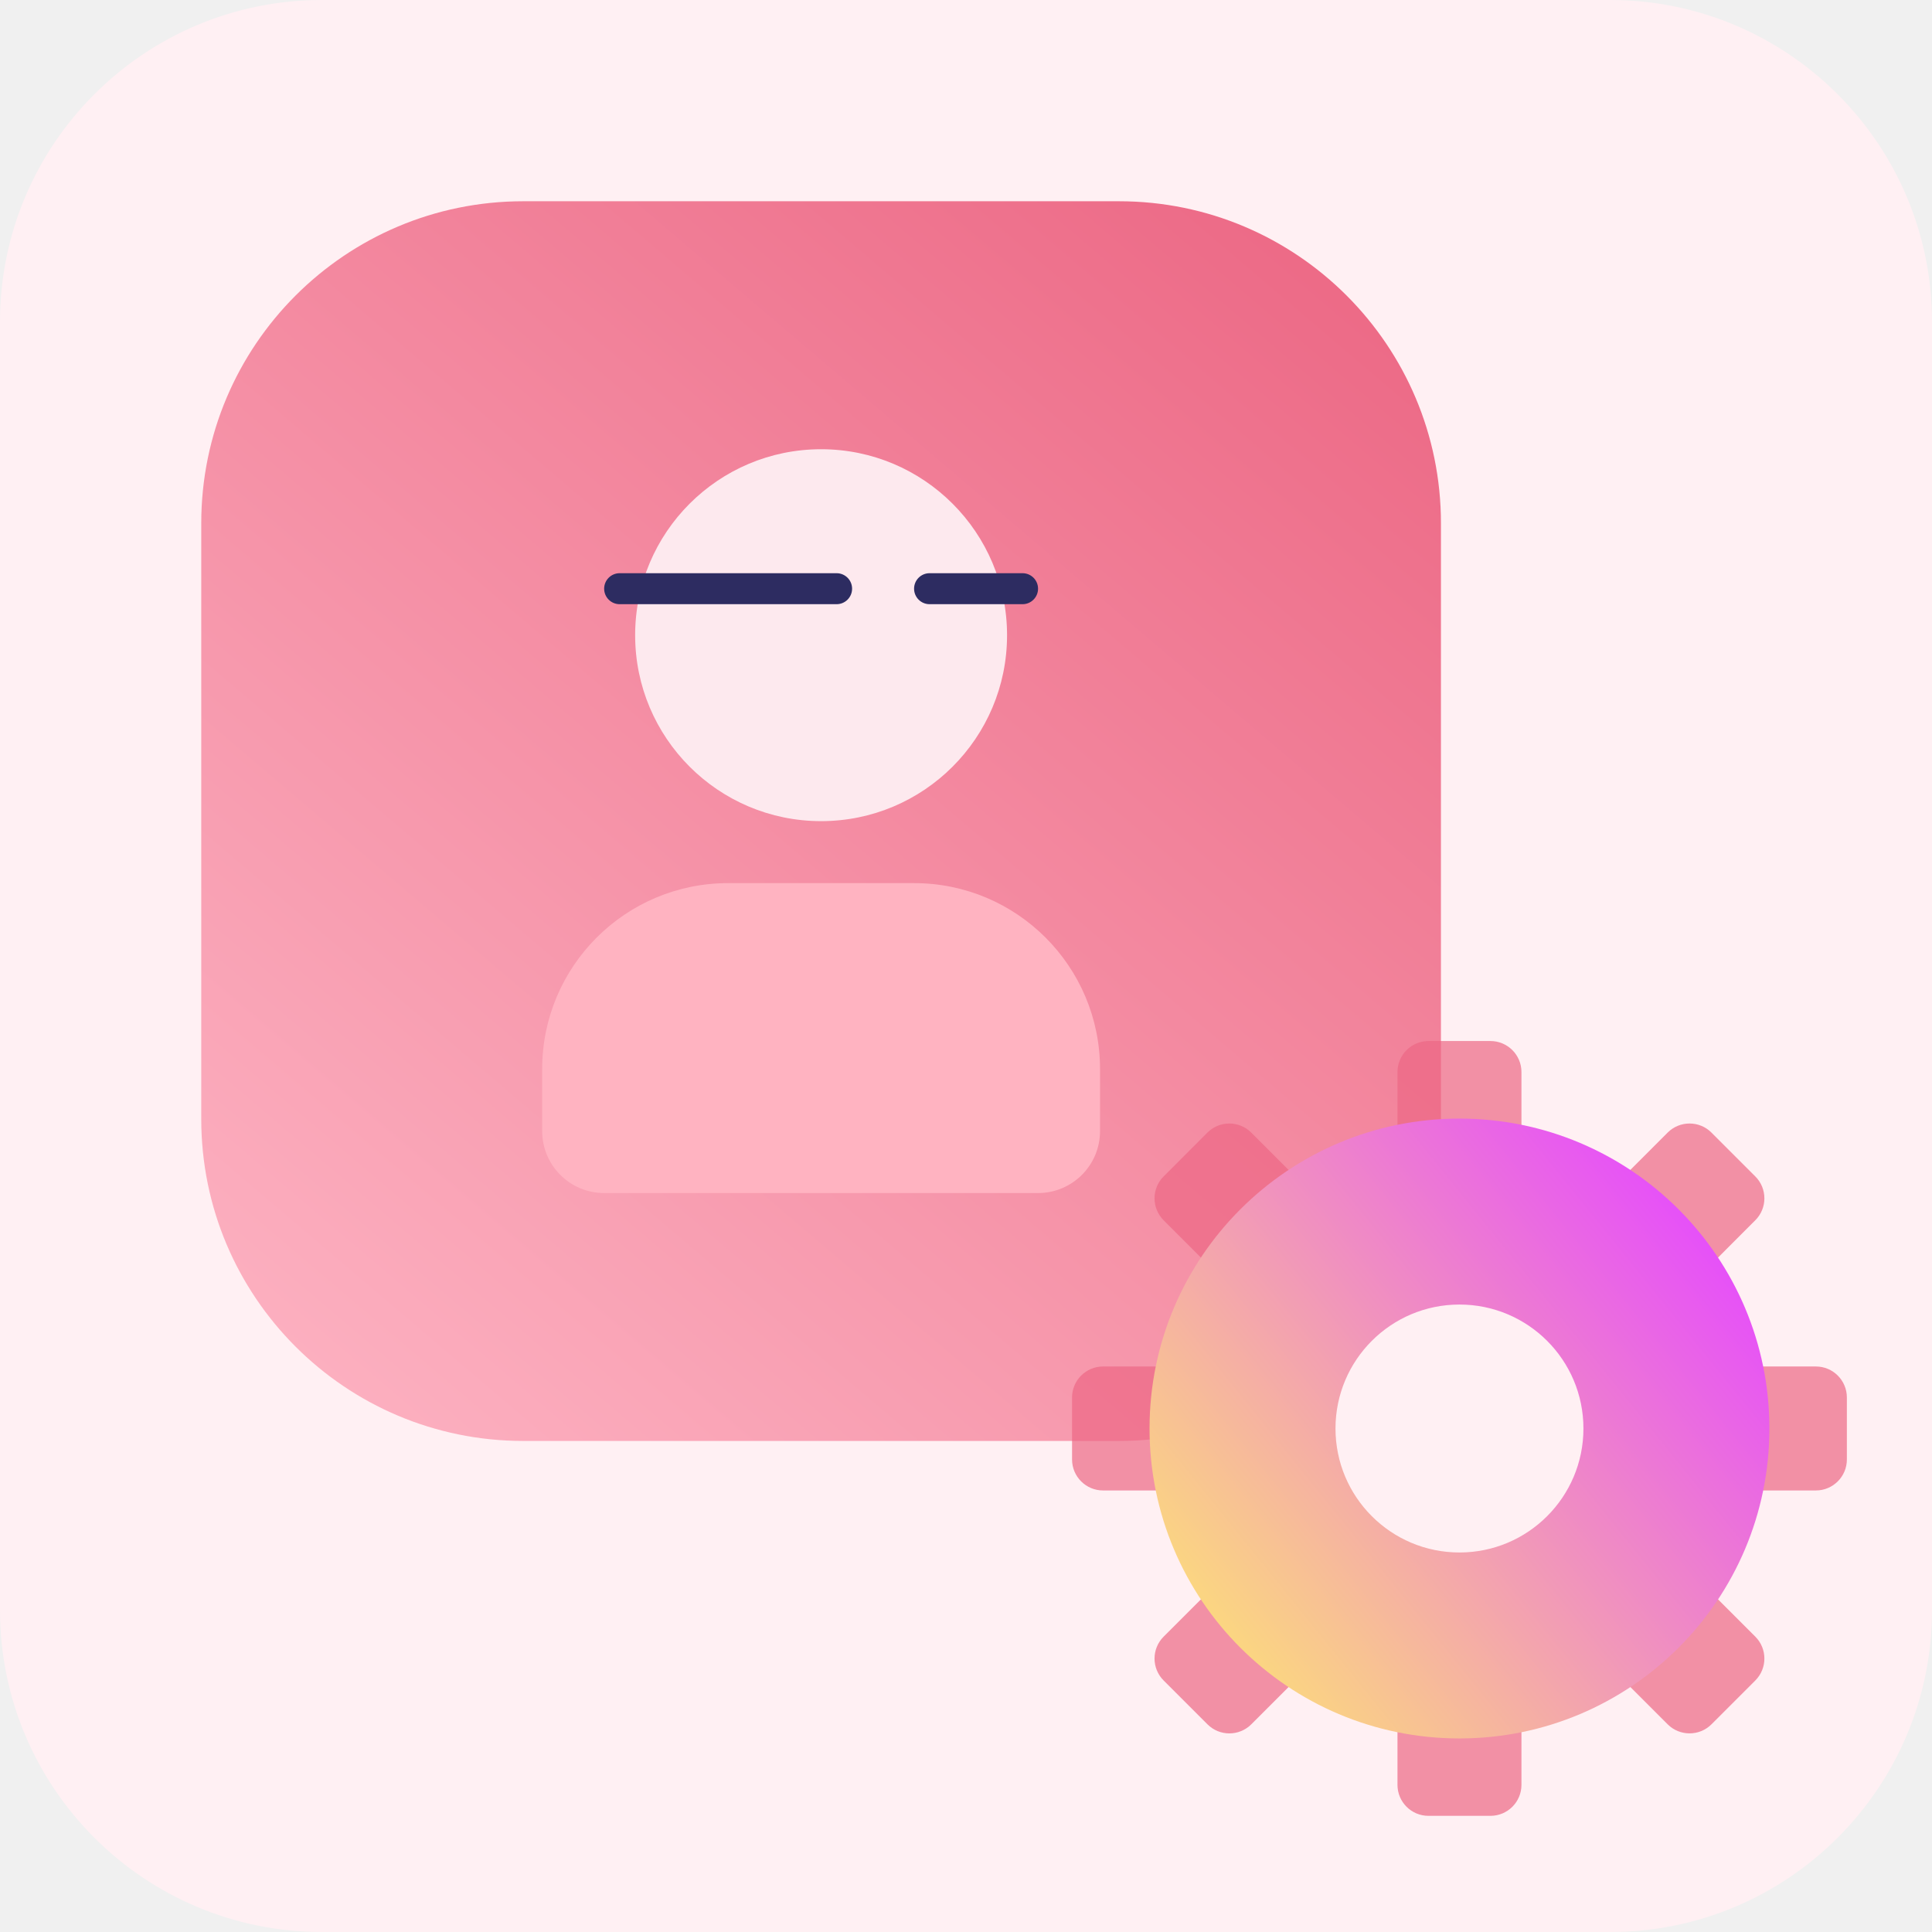
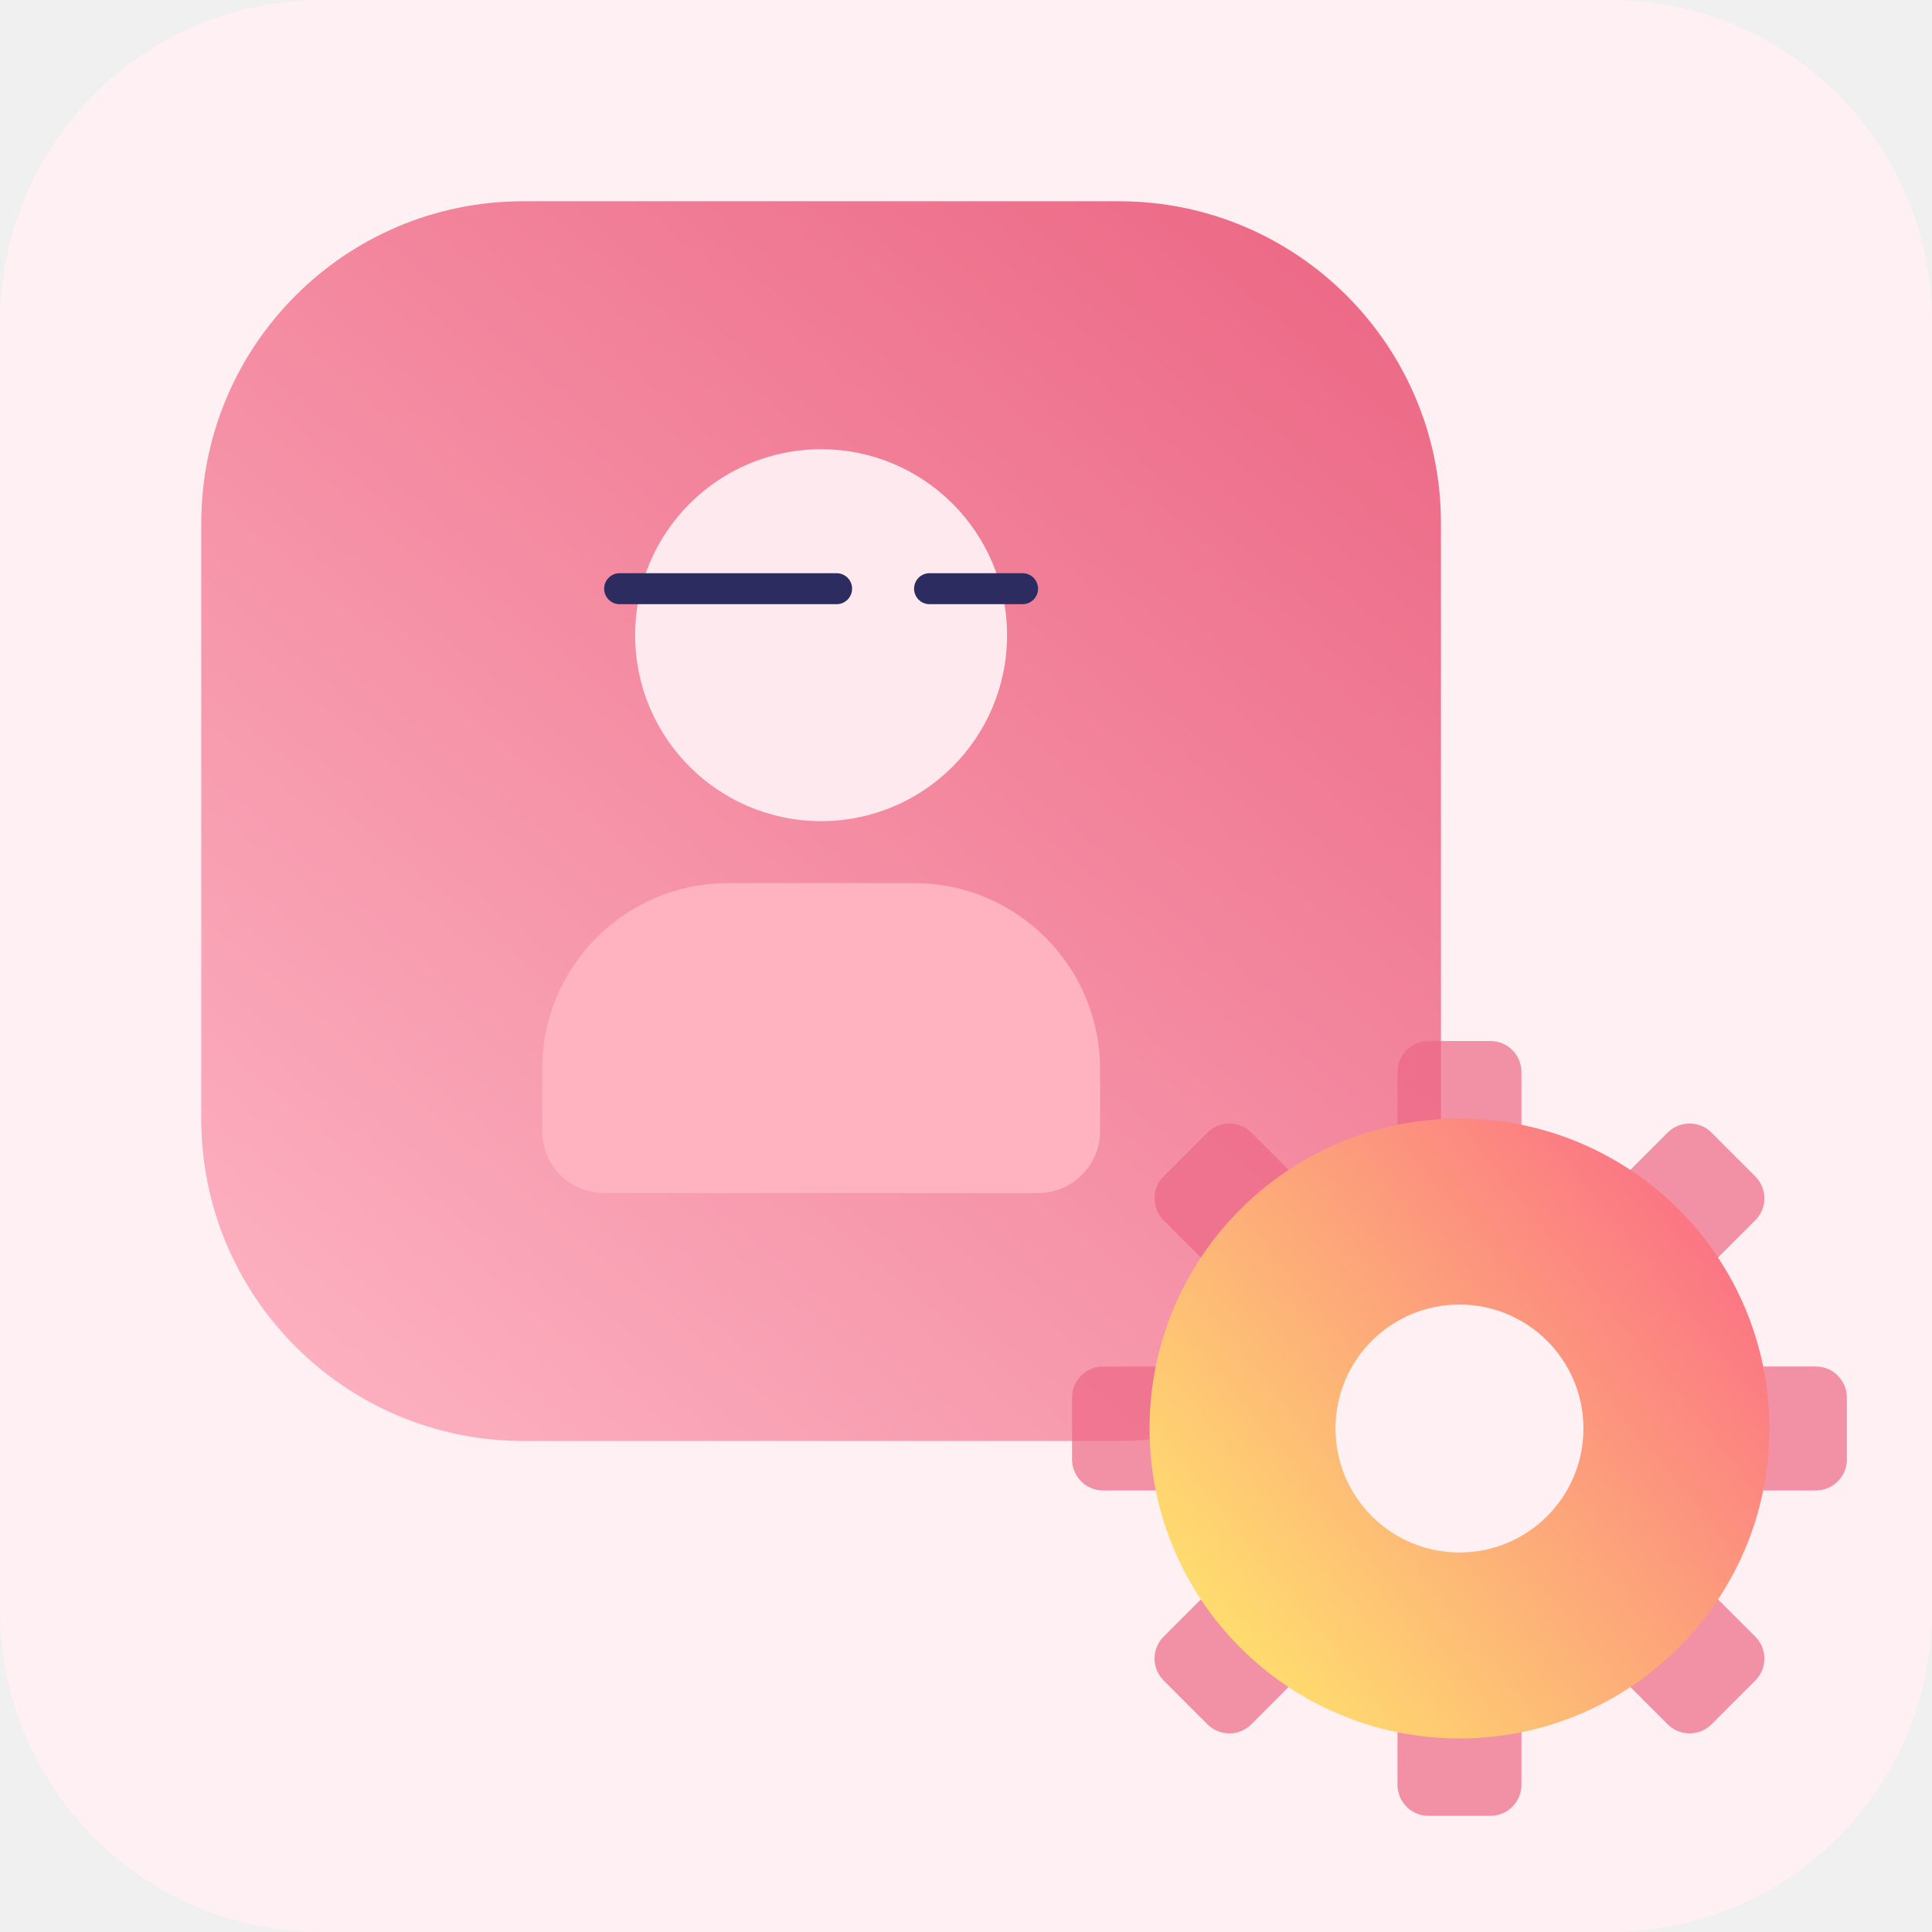
<svg xmlns="http://www.w3.org/2000/svg" width="48" height="48" viewBox="0 0 48 48" fill="none">
  <g clip-path="url(#clip0_6929_103505)">
    <rect width="48" height="48" rx="8" fill="#fff0f3" />
    <rect x="5" y="5" width="30.8" height="30.8" rx="8" fill="url(#paint0_linear_6929_103505)" fill-opacity="0.8" />
    <circle cx="20.4" cy="15.781" r="4.62" fill="#fde9ee" />
    <rect x="15.01" y="14.241" width="6.16" height="0.77" rx="0.385" fill="#2D2C61" />
    <rect x="22.71" y="14.241" width="3.08" height="0.77" rx="0.385" fill="#2D2C61" />
    <path d="M13.47 26.561C13.47 24.01 15.538 21.941 18.09 21.941H22.71C25.262 21.941 27.33 24.01 27.33 26.561V28.101C27.33 28.952 26.64 29.641 25.79 29.641H15.01C14.159 29.641 13.47 28.952 13.47 28.101V26.561Z" fill="#ffb3c1" />
    <path opacity="0.7" fill-rule="evenodd" clip-rule="evenodd" d="M34.72 26.634C34.72 26.209 35.065 25.864 35.49 25.864H37.03C37.455 25.864 37.8 26.209 37.8 26.634V28.174H34.72V26.634ZM34.72 44.344C34.72 44.77 35.065 45.114 35.49 45.114H37.03C37.455 45.114 37.8 44.77 37.8 44.344V42.804H34.72V44.344ZM27.405 37.03C26.98 37.03 26.635 36.685 26.635 36.26V34.72C26.635 34.295 26.98 33.95 27.405 33.95H28.945V37.03H27.405ZM45.115 37.03C45.54 37.03 45.885 36.685 45.885 36.26V34.72C45.885 34.295 45.54 33.95 45.115 33.95H43.575V37.03H45.115Z" fill="#ec6784" />
    <path opacity="0.7" fill-rule="evenodd" clip-rule="evenodd" d="M28.91 30.317C28.609 30.016 28.609 29.528 28.91 29.228L29.998 28.139C30.299 27.838 30.787 27.838 31.087 28.139L32.176 29.228L29.998 31.405L28.91 30.317ZM41.432 42.84C41.733 43.14 42.221 43.14 42.521 42.84L43.61 41.751C43.911 41.45 43.911 40.962 43.61 40.662L42.521 39.573L40.343 41.751L41.432 42.84ZM31.088 42.84C30.787 43.141 30.299 43.141 29.999 42.84L28.91 41.751C28.609 41.45 28.609 40.963 28.91 40.662L29.999 39.573L32.177 41.751L31.088 42.84ZM43.61 30.317C43.911 30.016 43.911 29.529 43.61 29.228L42.521 28.139C42.221 27.838 41.733 27.838 41.432 28.139L40.344 29.228L42.522 31.406L43.61 30.317Z" fill="#ec6784" />
    <path fill-rule="evenodd" clip-rule="evenodd" d="M36.26 43.191C40.512 43.191 43.96 39.744 43.96 35.491C43.96 31.238 40.512 27.791 36.26 27.791C32.007 27.791 28.56 31.238 28.56 35.491C28.56 39.744 32.007 43.191 36.26 43.191ZM36.26 38.571C37.961 38.571 39.34 37.192 39.34 35.491C39.34 33.79 37.961 32.411 36.26 32.411C34.559 32.411 33.18 33.79 33.18 35.491C33.18 37.192 34.559 38.571 36.26 38.571Z" fill="url(#paint1_linear_6929_103505)" />
  </g>
  <defs>
    <linearGradient id="paint0_linear_6929_103505" x1="32.5" y1="7" x2="4" y2="40.5" gradientUnits="userSpaceOnUse">
      <stop stop-color="#e84a6c" />
      <stop offset="1" stop-color="#ffb0c0" />
    </linearGradient>
    <linearGradient id="paint1_linear_6929_103505" x1="27.811" y1="42.091" x2="42.755" y2="30.013" gradientUnits="userSpaceOnUse">
      <stop stop-color="#FFF06A" />
-       <stop offset="1" stop-color="#E54AFE" />
+       <stop offset="1" stop-color="#fb7185" />
    </linearGradient>
    <clipPath id="clip0_6929_103505">
      <rect width="48" height="48" rx="8" fill="white" />
    </clipPath>
  </defs>
</svg>
